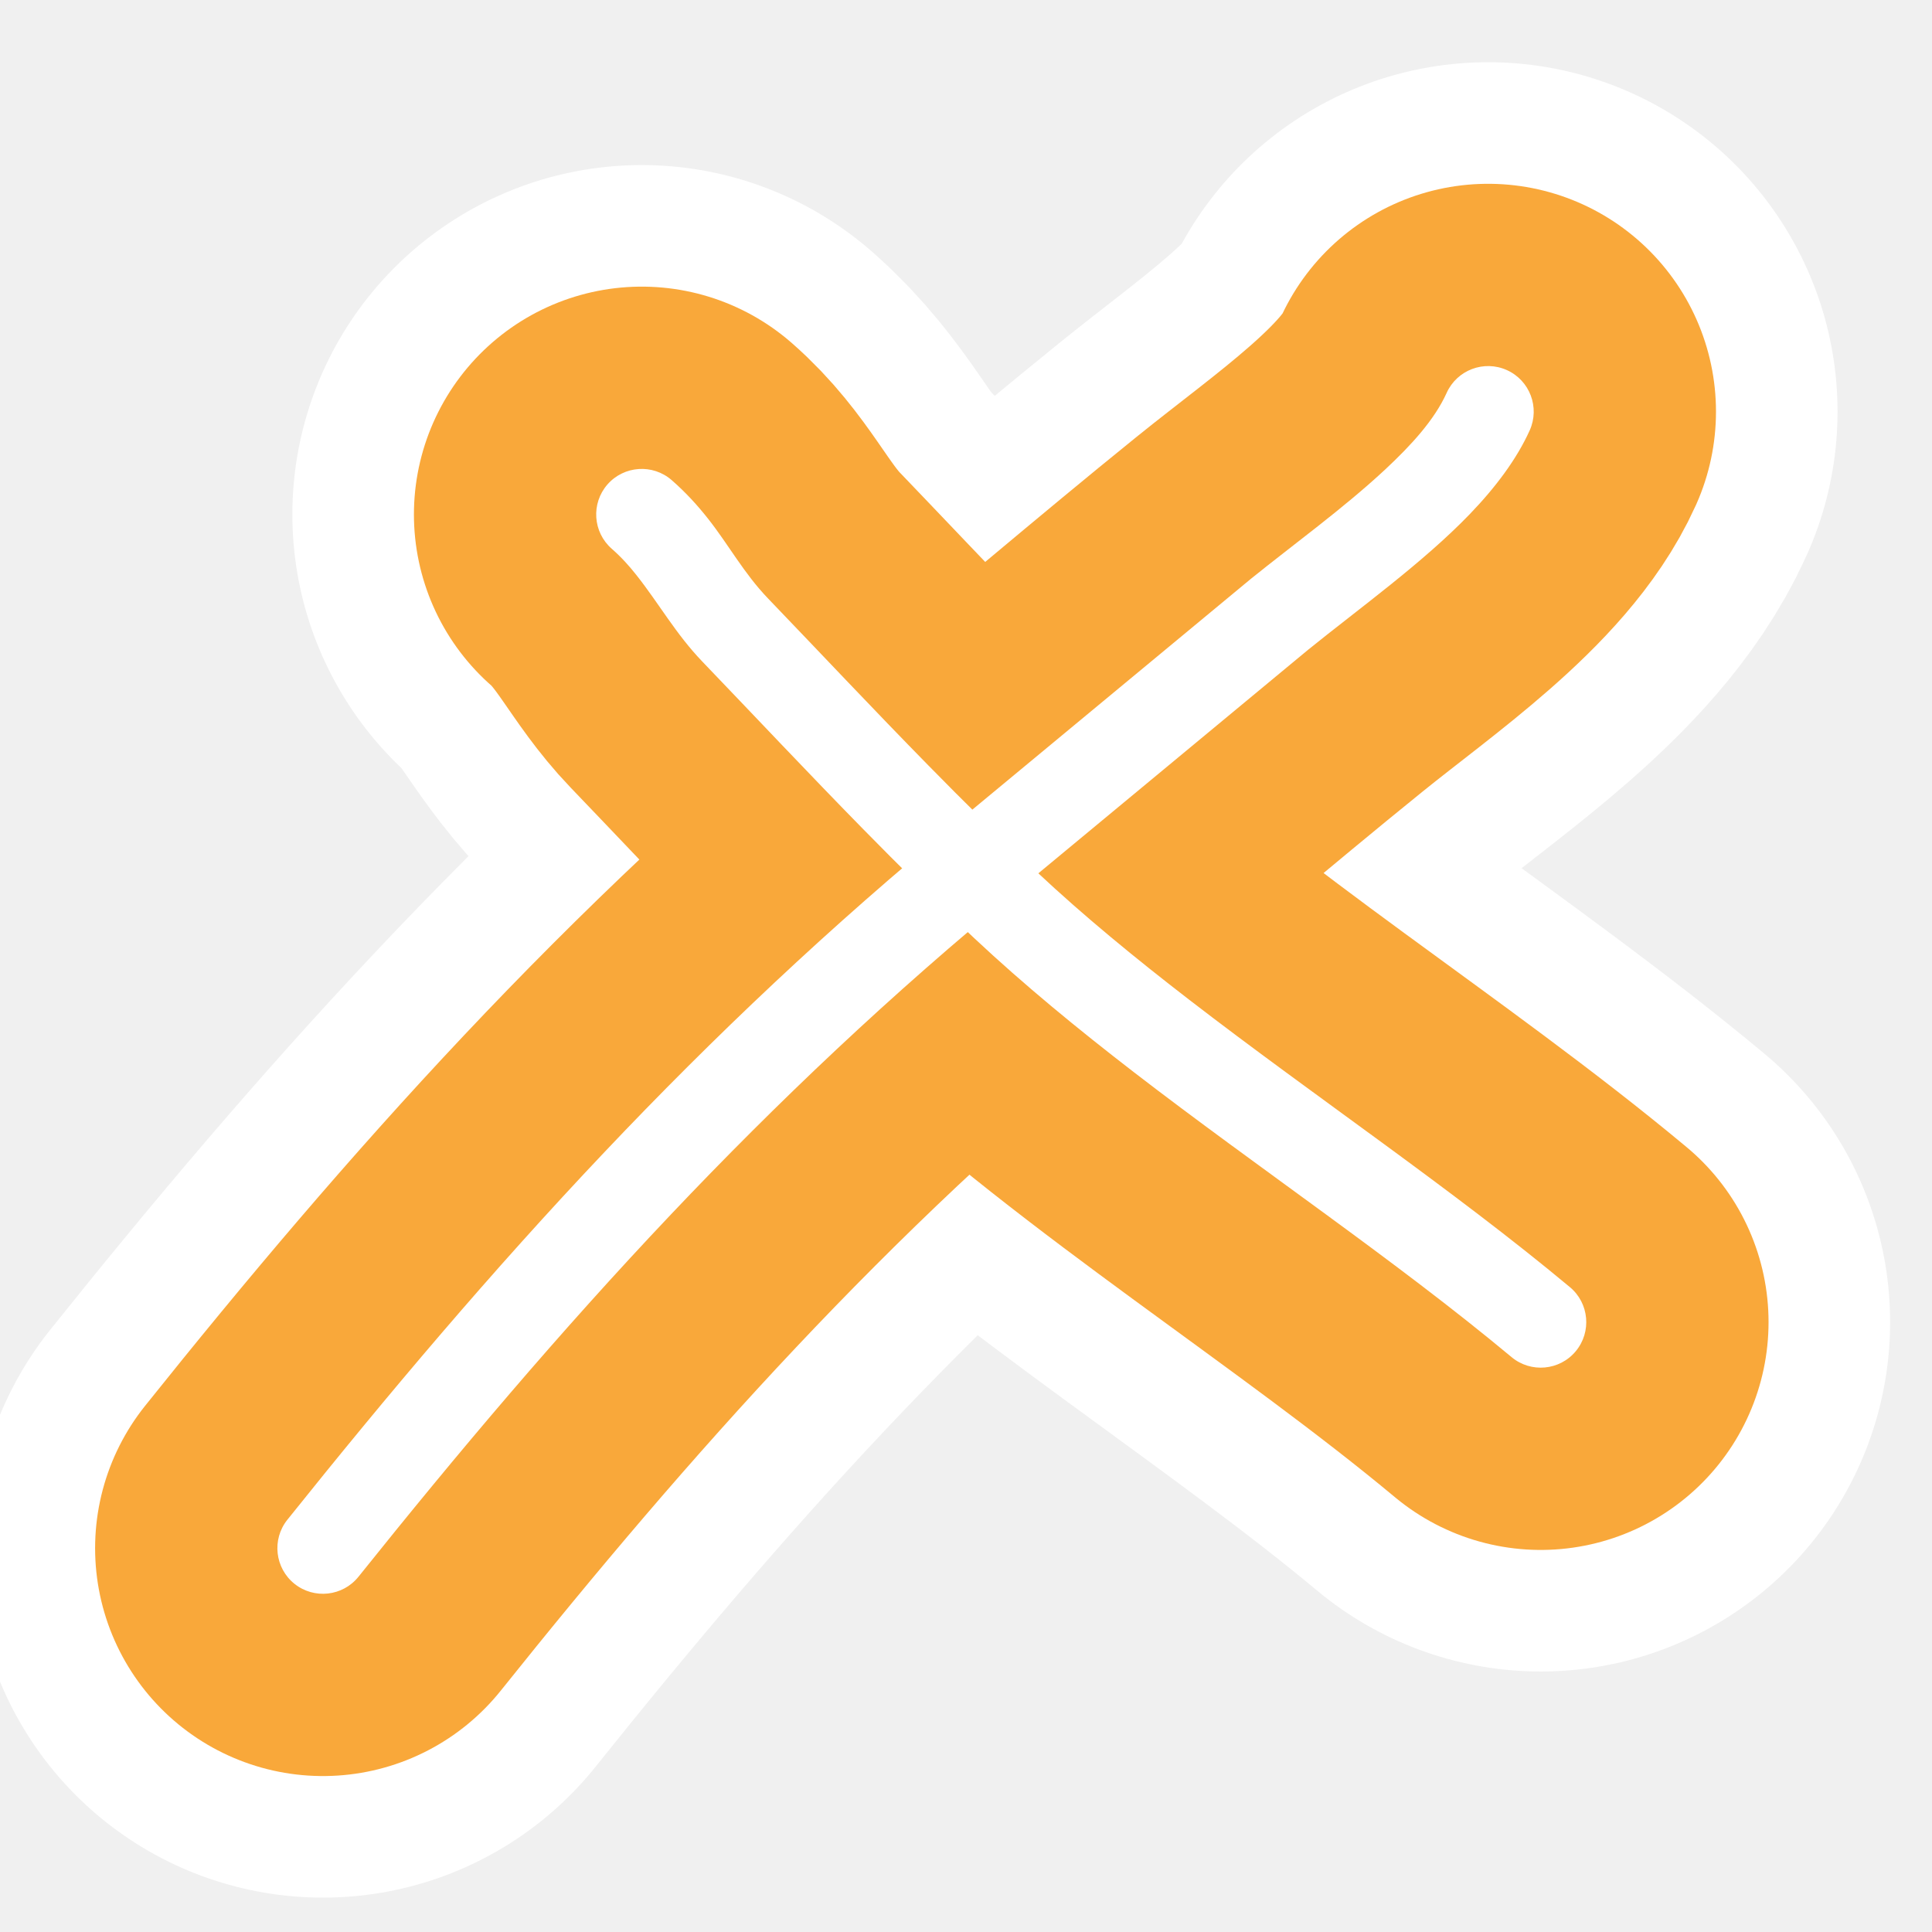
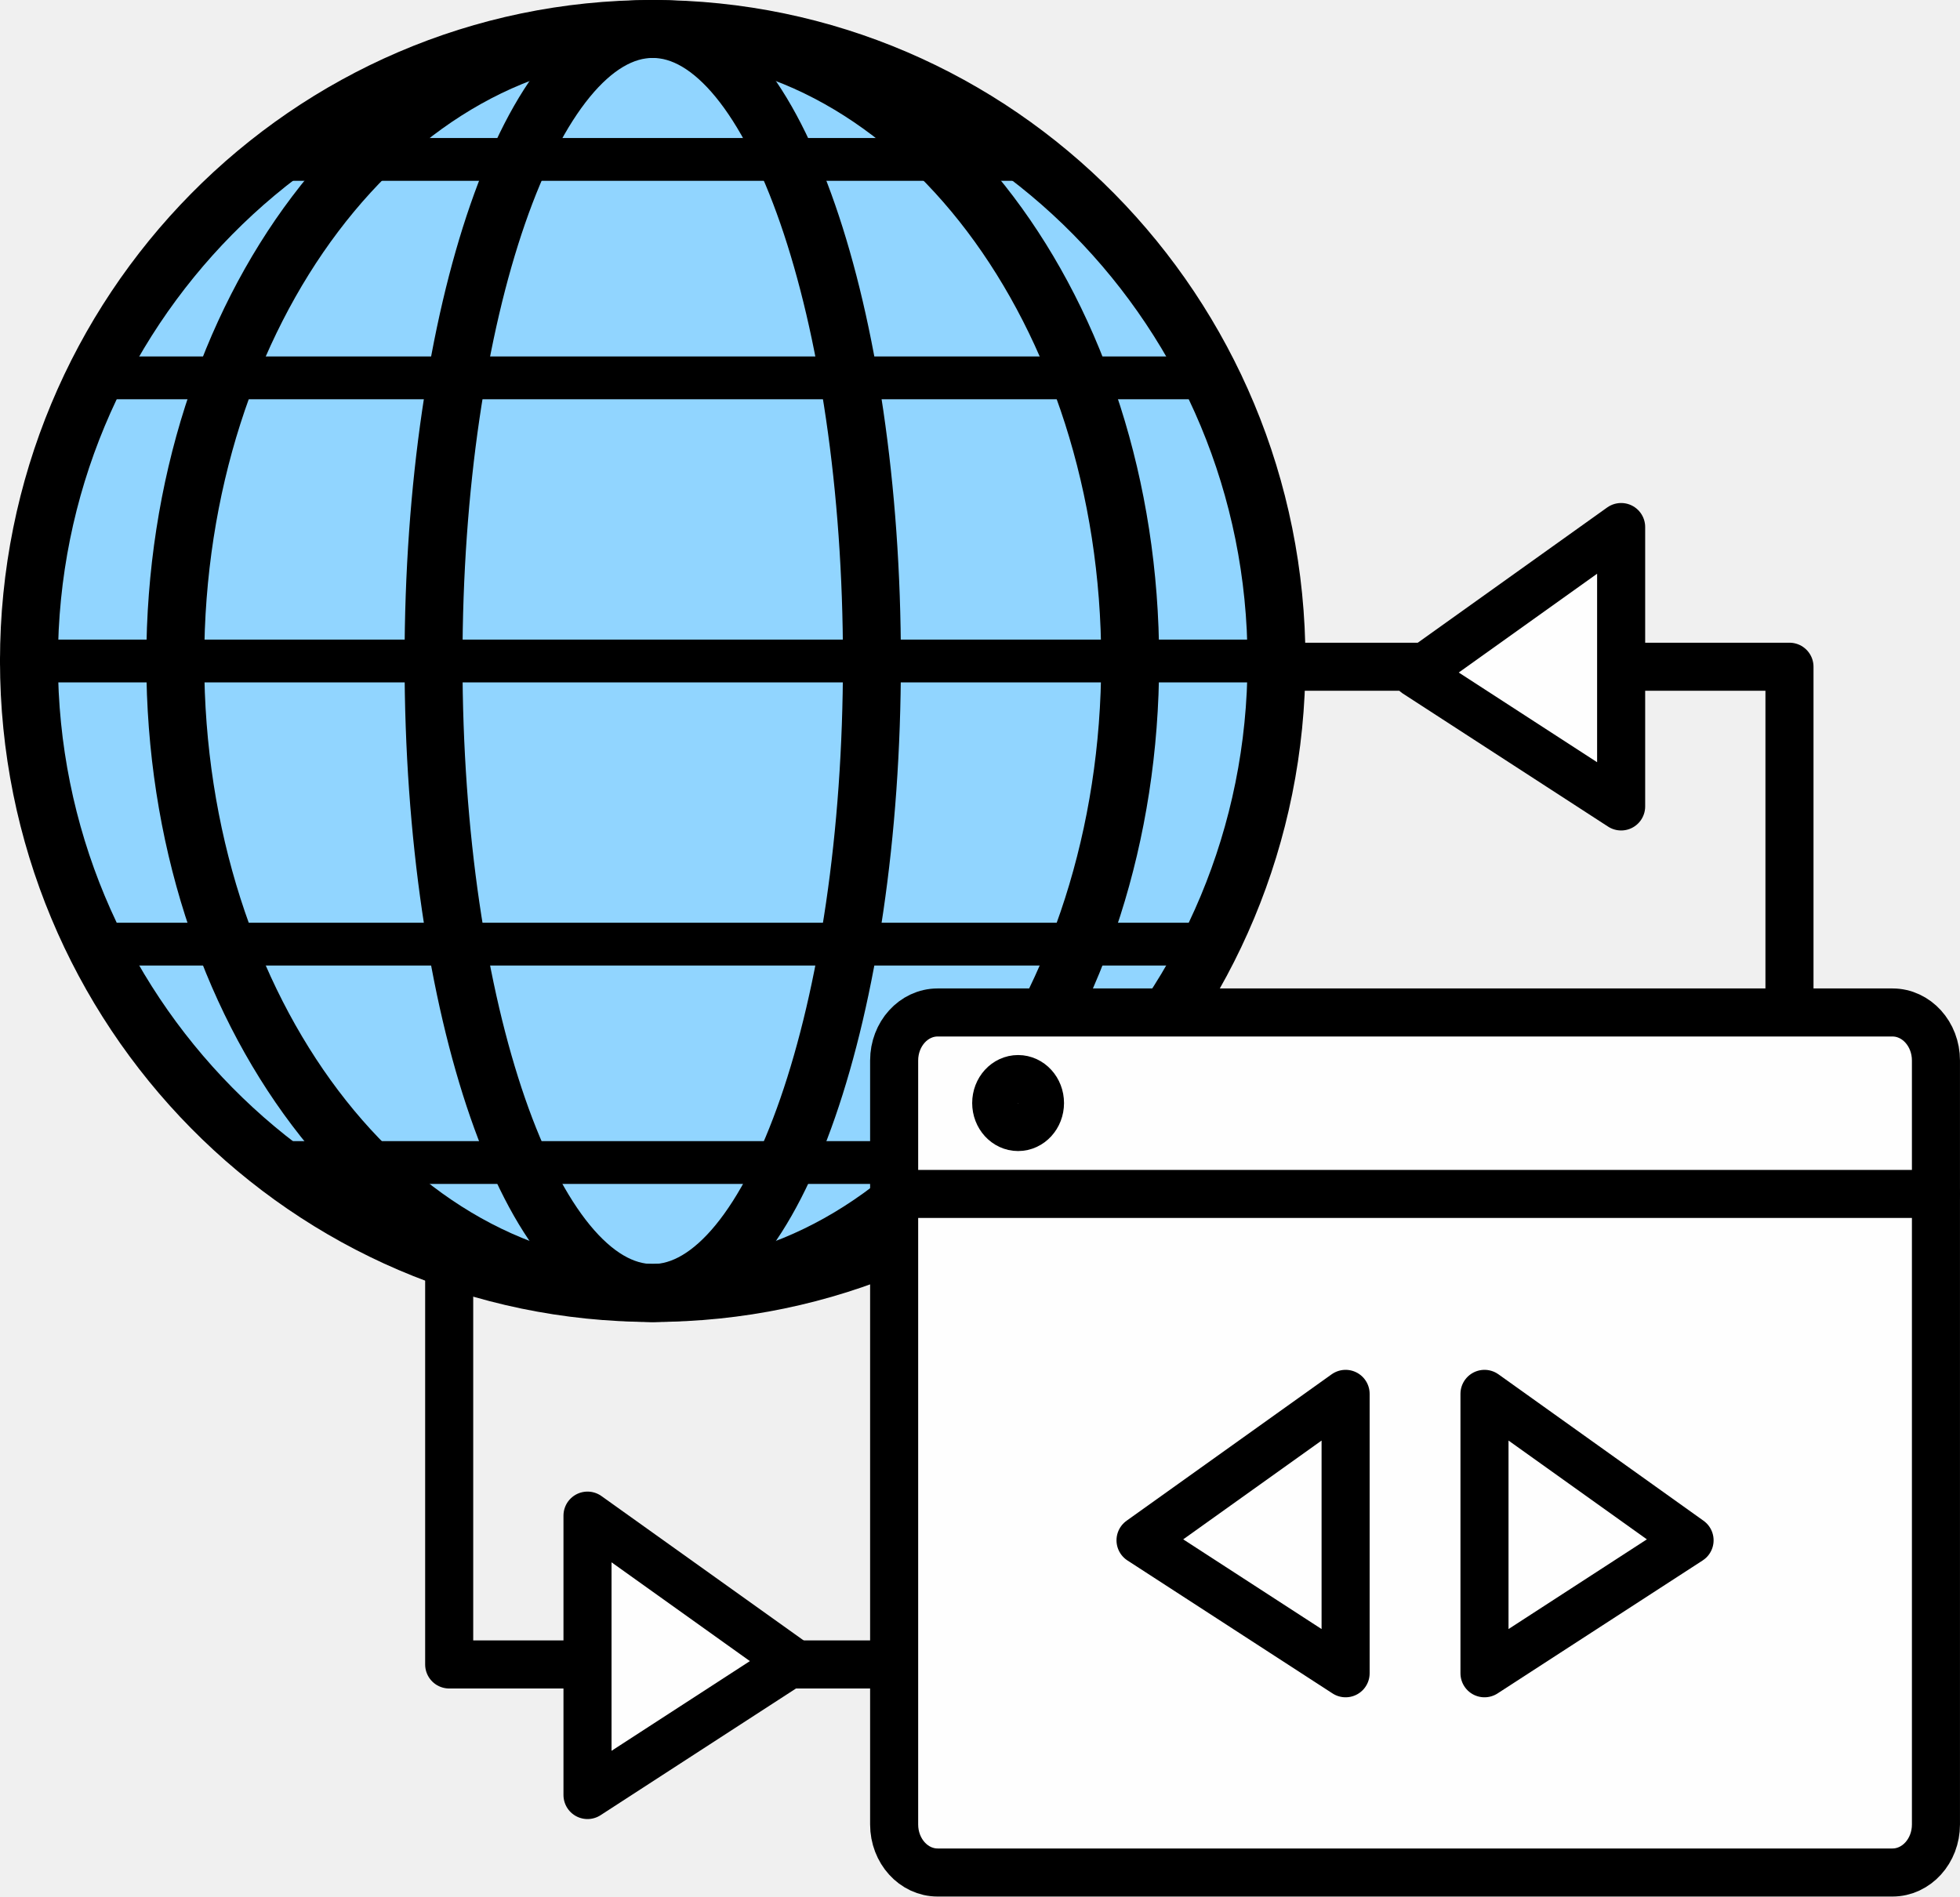
- <svg xmlns="http://www.w3.org/2000/svg" width="100%" height="100%" viewBox="0 0 53 53" version="1.1" xml:space="preserve" style="fill-rule:evenodd;clip-rule:evenodd;stroke-linejoin:round;stroke-miterlimit:2;">
-   <rect id="アートボード1" x="0" y="-0" width="52.083" height="52.056" style="fill:none;" />
-   <clipPath id="_clip1">
-     <rect x="0" y="-0" width="52.083" height="52.056" />
-   </clipPath>
-   <g clip-path="url(#_clip1)">
-     <g>
-       <g>
-         <path d="M17.605,14.113c1.125,0.983 1.582,2.148 2.563,3.17c2.407,2.507 4.811,5.102 7.423,7.551c4.352,4.079 10.045,7.577 14.675,11.435" style="fill:none;stroke:#fff;stroke-width:19.17px;stroke-linecap:round;stroke-miterlimit:1.5;" />
-         <path d="M40.824,11.292c-0.914,2.03 -3.668,3.898 -5.723,5.559c-2.684,2.171 -5.276,4.398 -7.941,6.581c-7.278,5.958 -12.955,12.359 -18.301,19.04" style="fill:none;stroke:#fff;stroke-width:19.17px;stroke-linecap:round;stroke-miterlimit:1.5;" />
+ <svg xmlns="http://www.w3.org/2000/svg" width="14.023mm" height="13.571mm" viewBox="0 0 14.023 13.571" version="1.1" id="svg1" xml:space="preserve">
+   <defs id="defs1" />
+   <g id="layer1" transform="translate(-170.3594,-160.1566)">
+     <g id="g45-0" transform="matrix(0.1299597,0,0,0.1299597,165.0379,155.552)">
+       <path style="fill:none;fill-opacity:1;stroke:#000000;stroke-width:2.646;stroke-linecap:round;stroke-linejoin:round;stroke-dasharray:none" d="M 139.462,91.178 V 72.142 h -28.243" id="path11-4" />
+       <path style="fill:#fefefe;fill-opacity:1;stroke:#000000;stroke-width:2.646;stroke-linecap:round;stroke-linejoin:round;stroke-dasharray:none" d="M 130.195,79.834 V 64.45 l -11.29,8.063 z" id="path9-2-4" />
+       <path style="fill:none;fill-opacity:1;stroke:#000000;stroke-width:2.646;stroke-linecap:round;stroke-linejoin:round;stroke-dasharray:none" d="m 65.676,102.514 v 24.563 h 23.52" id="path12-5" />
+       <path style="fill:#fefefe;fill-opacity:1;stroke:#000000;stroke-width:2.646;stroke-linecap:round;stroke-linejoin:round;stroke-dasharray:none" d="m 73.291,134.266 v -15.384 l 11.29,8.063 z" id="path10-1-9" />
+       <g id="g44-3-7" transform="matrix(0.8908292,0,0,0.8908292,-165.2557,-3.66991)">
+         <ellipse style="fill:#91d5ff;fill-opacity:1;stroke:#000000;stroke-width:3.58;stroke-linecap:round;stroke-linejoin:round" id="path1-6-5" cx="271.811" cy="84.747" rx="38.548" ry="39.064" />
+         <path style="fill:none;stroke:#000000;stroke-width:2.646;stroke-linecap:round;stroke-linejoin:round" d="m 232.796,84.747 h 78.029" id="path2-5-3" />
+         <path style="fill:none;stroke:#000000;stroke-width:2.646;stroke-linecap:round;stroke-linejoin:round" d="m 237.347,67.247 h 68.926" id="path2-3-5-9" />
+         <path style="fill:none;stroke:#000000;stroke-width:2.646;stroke-linecap:round;stroke-linejoin:round" d="m 248.355,53.747 h 46.911" id="path3-8-0" />
+         <ellipse style="fill:none;stroke:#000000;stroke-width:3.58;stroke-linecap:round;stroke-linejoin:round" id="ellipse3-1-5" cx="271.811" cy="84.747" rx="29.506" ry="39.064" />
+         <ellipse style="fill:none;stroke:#000000;stroke-width:3.58;stroke-linecap:round;stroke-linejoin:round" id="ellipse4-4-5" cx="271.811" cy="84.747" rx="13.546" ry="39.064" />
+         <path style="fill:none;stroke:#000000;stroke-width:2.646;stroke-linecap:round;stroke-linejoin:round" d="m 236.876,102.247 h 68.926" id="path43-7-6" />
+         <path style="fill:none;stroke:#000000;stroke-width:2.646;stroke-linecap:round;stroke-linejoin:round" d="m 247.883,115.747 h 46.911" id="path44-1-3" />
      </g>
-       <g>
-         <path d="M17.605,14.113c1.125,0.983 1.582,2.148 2.563,3.17c2.407,2.507 4.811,5.102 7.423,7.551c4.352,4.079 10.045,7.577 14.675,11.435" style="fill:none;stroke:#f9a83a;stroke-width:12.5px;stroke-linecap:round;stroke-miterlimit:1.5;" />
-         <path d="M40.824,11.292c-0.914,2.03 -3.668,3.898 -5.723,5.559c-2.684,2.171 -5.276,4.398 -7.941,6.581c-7.278,5.958 -12.955,12.359 -18.301,19.04" style="fill:none;stroke:#f9a83a;stroke-width:12.5px;stroke-linecap:round;stroke-miterlimit:1.5;" />
-       </g>
-       <g>
-         <path d="M16.783,15.055c0.264,0.231 0.482,0.475 0.679,0.725c0.621,0.785 1.078,1.612 1.804,2.368c1.456,1.517 2.91,3.065 4.41,4.594c0.996,1.015 2.012,2.021 3.06,3.004c1.353,1.268 2.831,2.481 4.368,3.666c3.429,2.643 7.152,5.143 10.362,7.817c0.53,0.442 1.319,0.37 1.76,-0.16c0.442,-0.53 0.37,-1.319 -0.16,-1.76c-3.233,-2.694 -6.982,-5.215 -10.435,-7.877c-1.472,-1.135 -2.89,-2.296 -4.185,-3.51c-1.023,-0.959 -2.014,-1.941 -2.985,-2.931c-1.494,-1.522 -2.942,-3.064 -4.392,-4.574c-0.667,-0.695 -1.075,-1.465 -1.645,-2.187c-0.288,-0.365 -0.61,-0.72 -0.997,-1.058c-0.52,-0.454 -1.31,-0.4 -1.764,0.119c-0.453,0.52 -0.4,1.31 0.12,1.764Z" style="fill:#fff;" />
-         <path d="M39.685,10.779c-0.331,0.733 -0.963,1.428 -1.694,2.108c-1.138,1.059 -2.52,2.058 -3.676,2.992l-7.947,6.585c-3.596,2.944 -6.805,5.995 -9.778,9.133c-3.104,3.276 -5.949,6.648 -8.707,10.094c-0.431,0.539 -0.343,1.326 0.195,1.757c0.539,0.431 1.326,0.344 1.757,-0.195c2.715,-3.392 5.515,-6.712 8.57,-9.937c2.903,-3.064 6.036,-6.043 9.547,-8.917l7.935,-6.576c1.418,-1.146 3.155,-2.393 4.43,-3.716c0.716,-0.743 1.293,-1.516 1.647,-2.301c0.283,-0.629 0.003,-1.37 -0.626,-1.653c-0.629,-0.284 -1.37,-0.003 -1.653,0.626Z" style="fill:#fff;" />
+       <g id="g11-2" transform="translate(38.84908,39.85517)">
+         <rect style="fill:#fefefe;fill-opacity:1;stroke:#000000;stroke-width:2.646;stroke-linecap:round;stroke-linejoin:round;stroke-dasharray:none" id="rect7-6" width="57.354" height="47.354" x="51.323" y="51.323" rx="2.395" ry="2.646" />
+         <path style="fill:none;fill-opacity:1;stroke:#000000;stroke-width:2.646;stroke-linecap:round;stroke-linejoin:round;stroke-dasharray:none" d="M 51.323,61.314 H 108.677" id="path8-8" />
+         <g id="g10-9" transform="translate(1.316107,1.826772)">
+           <path style="fill:none;fill-opacity:1;stroke:#000000;stroke-width:2.646;stroke-linecap:round;stroke-linejoin:round;stroke-dasharray:none" d="M 74.861,85.88 V 70.496 l -11.29,8.063 z" id="path9-1" />
+           <path style="fill:none;fill-opacity:1;stroke:#000000;stroke-width:2.646;stroke-linecap:round;stroke-linejoin:round;stroke-dasharray:none" d="M 82.507,85.88 V 70.496 L 93.797,78.559 Z" id="path10-48" />
+         </g>
+         <ellipse style="fill:none;fill-opacity:1;stroke:#000000;stroke-width:2.646;stroke-linecap:round;stroke-linejoin:round;stroke-dasharray:none" id="ellipse10-8" cx="58.147" cy="56.31" rx="1.205" ry="1.32" />
      </g>
    </g>
  </g>
</svg>
